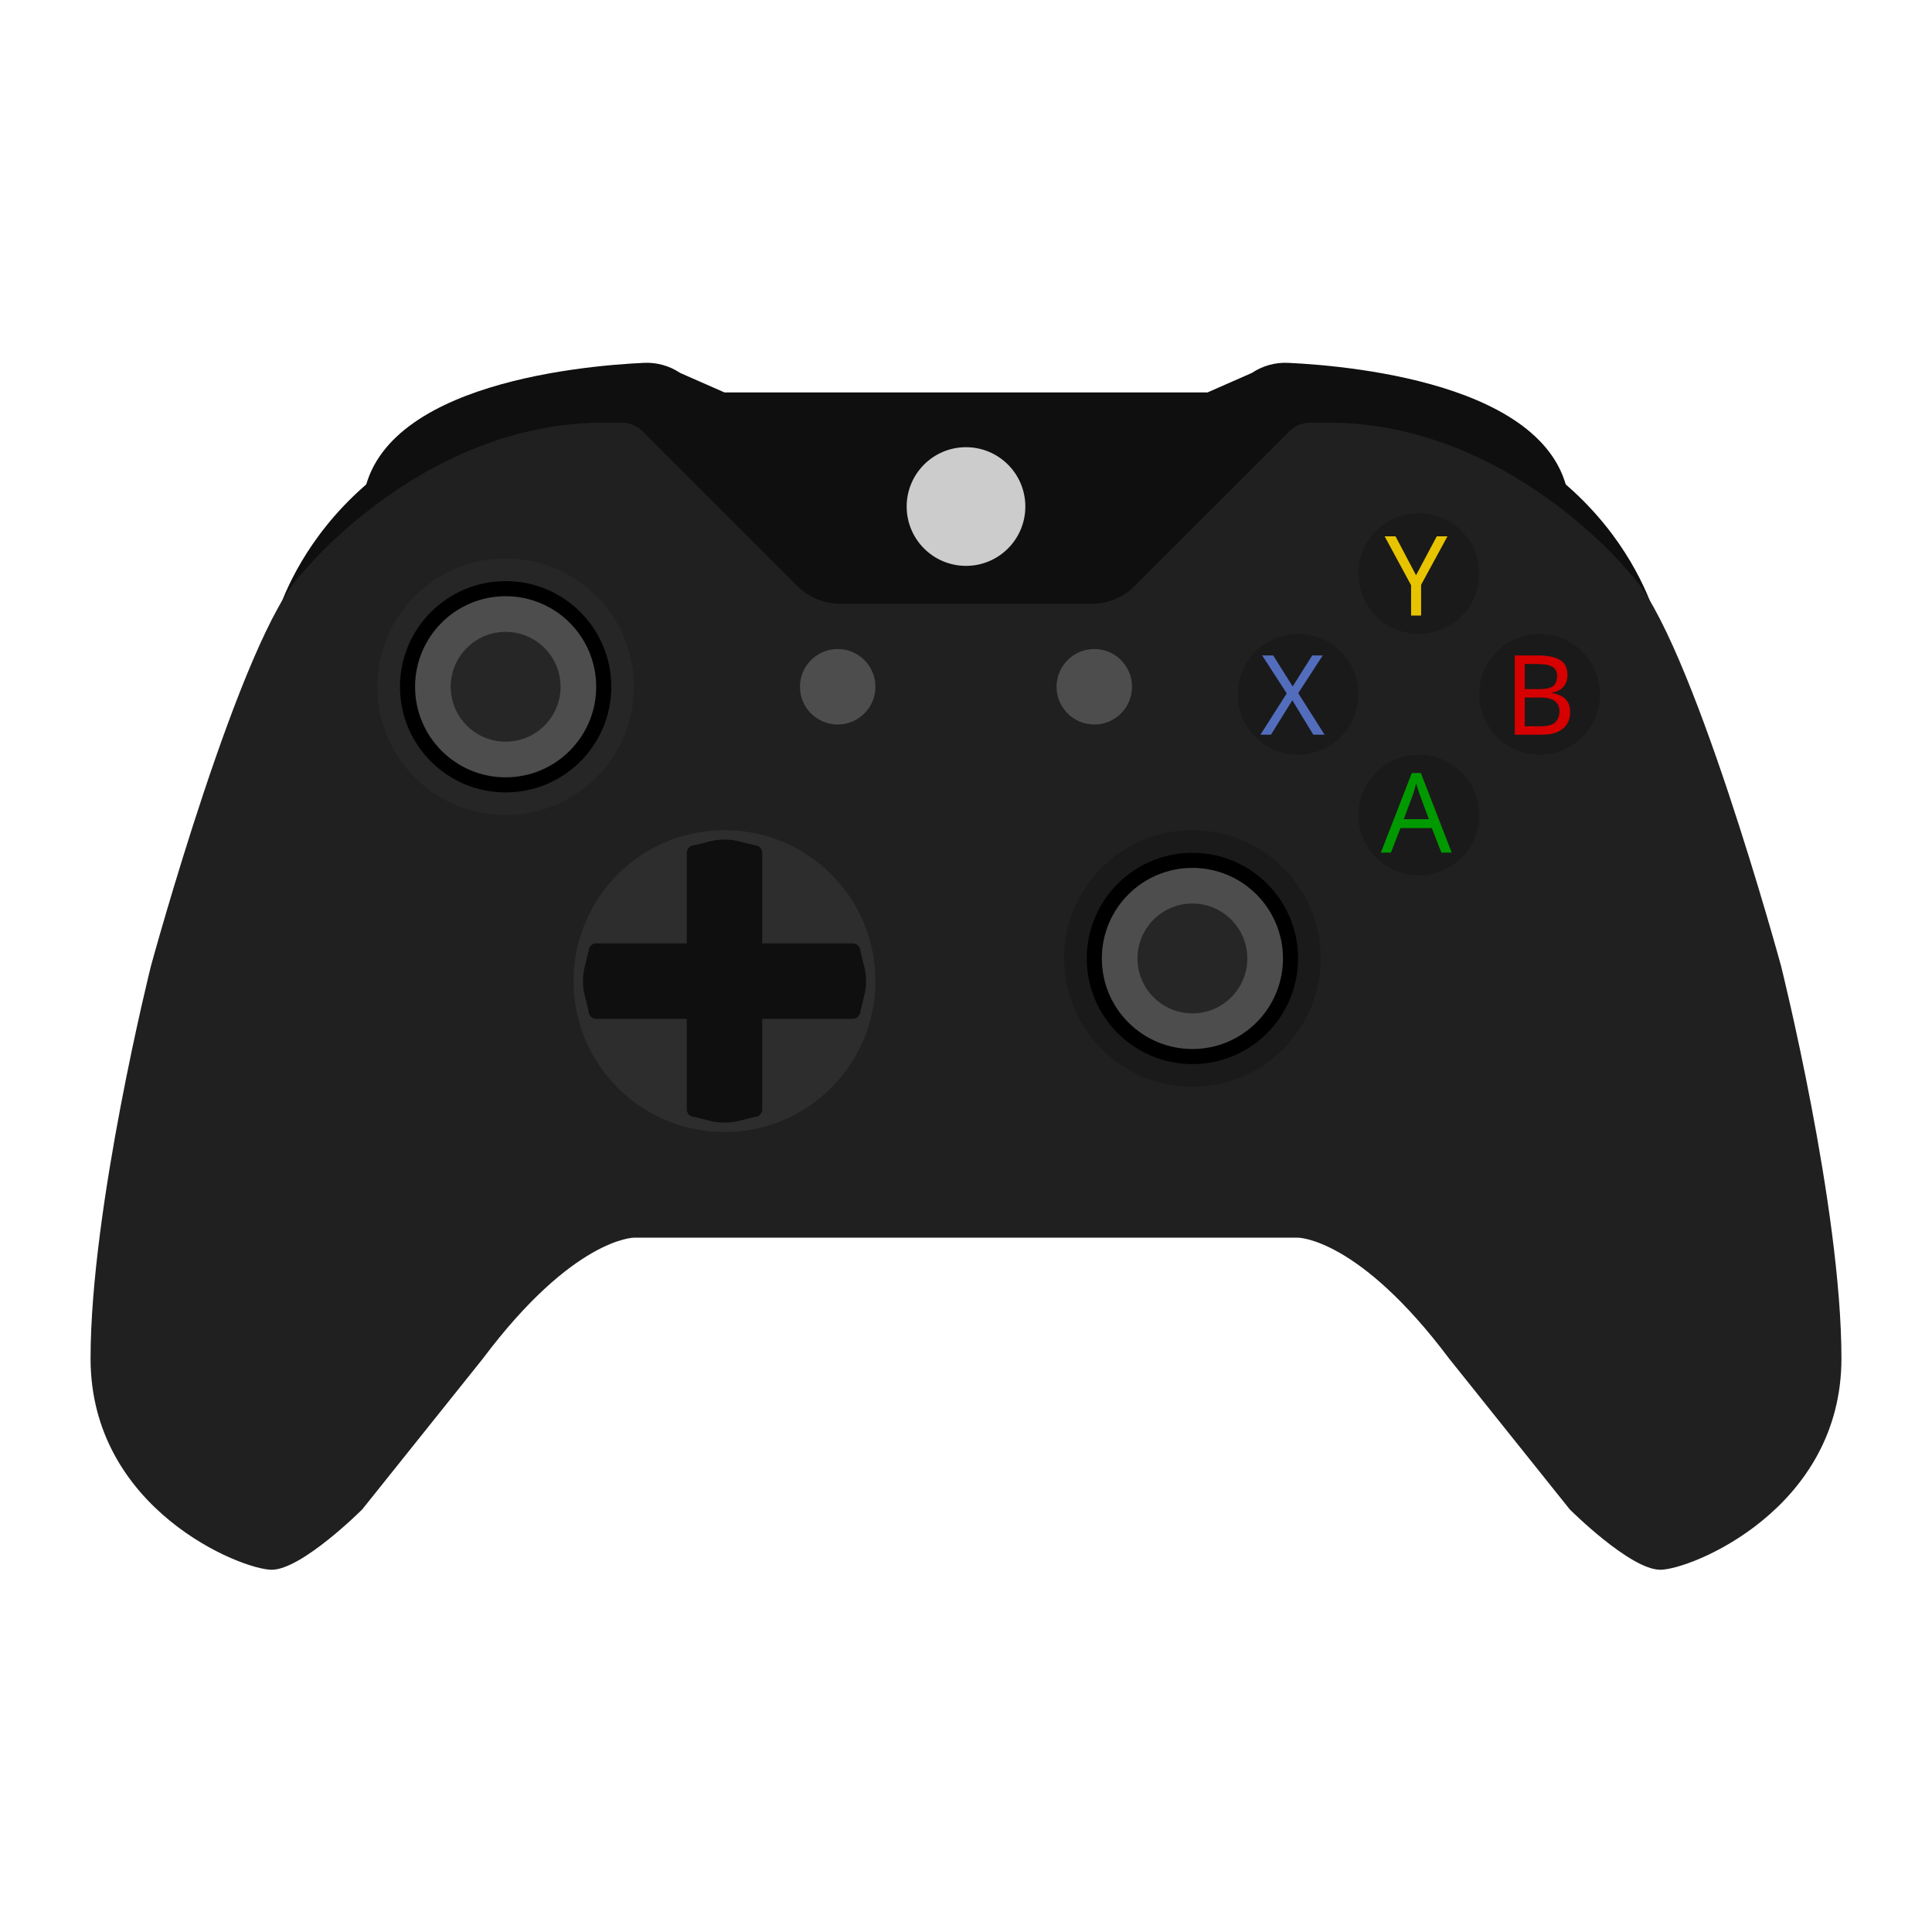
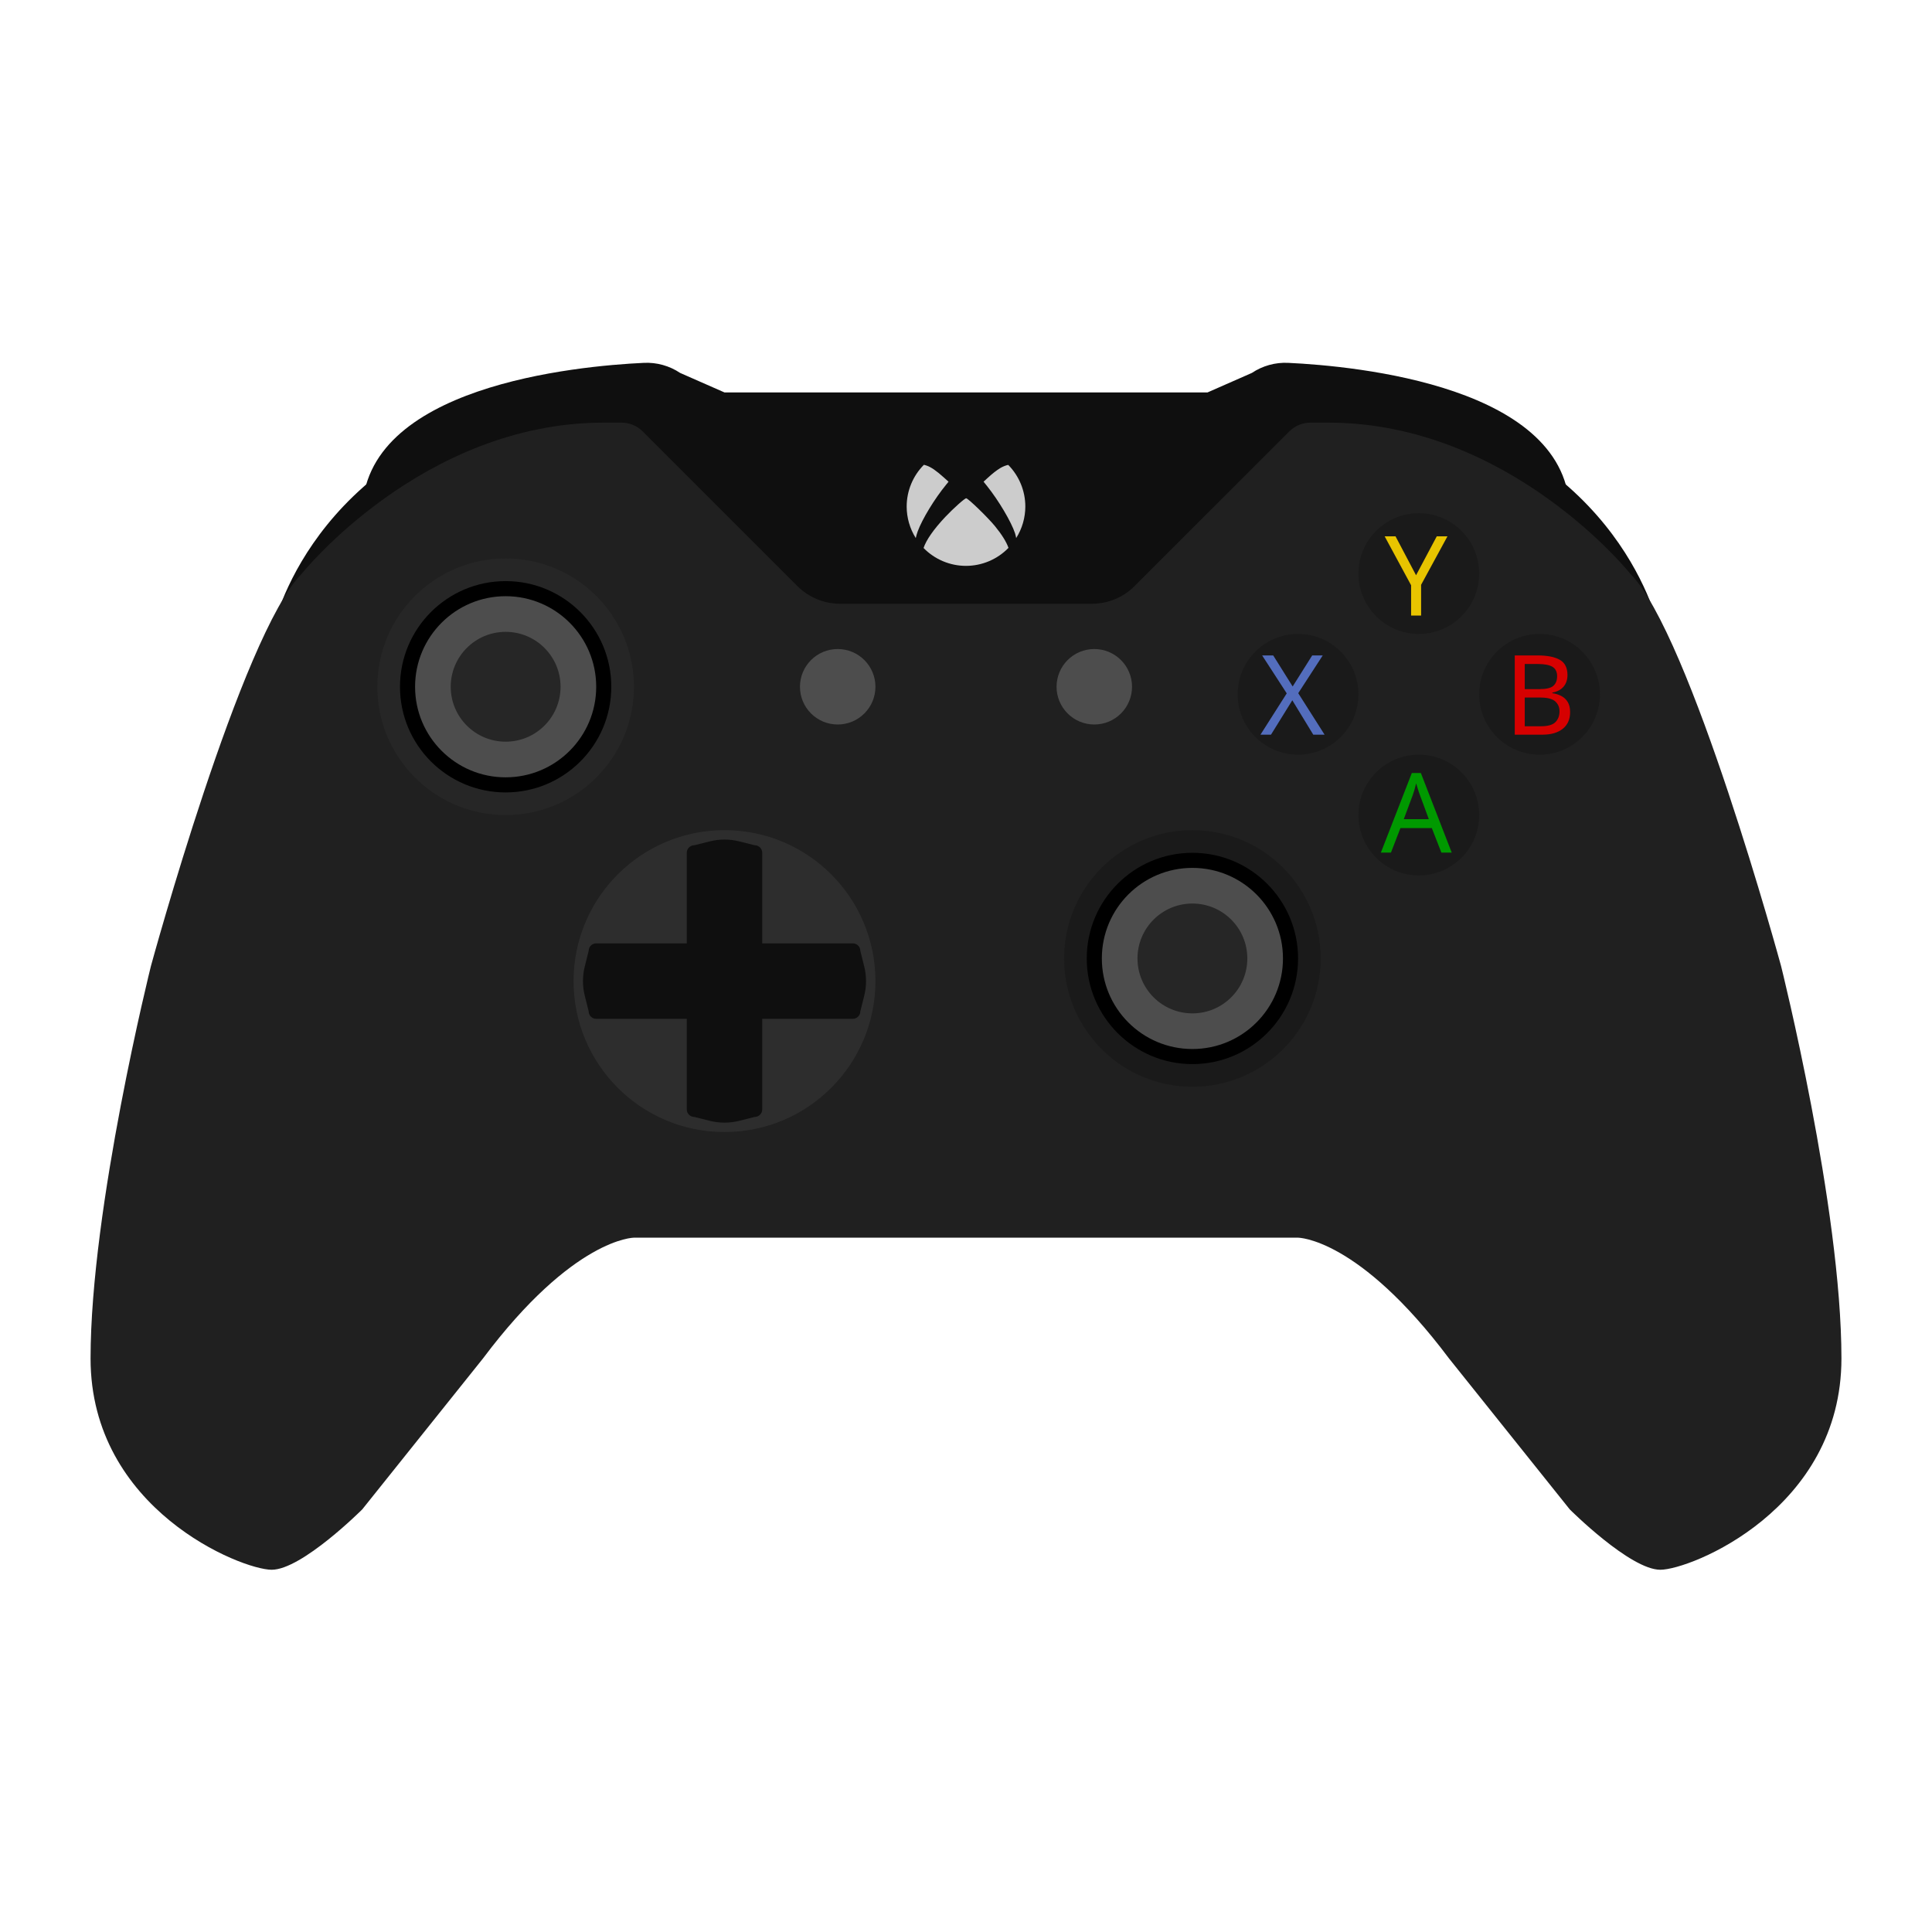
<svg xmlns="http://www.w3.org/2000/svg" viewBox="0 0 341.333 341.333" height="256" width="256" xml:space="preserve" id="svg2" version="1.1">
  <defs id="defs6">
    <clipPath id="clipPath18" clipPathUnits="userSpaceOnUse">
      <path id="path16" d="M 0,256 H 256 V 0 H 0 Z" />
    </clipPath>
    <clipPath id="clipPath26" clipPathUnits="userSpaceOnUse">
      <path id="path24" d="M 4,215.965 H 252 V 40.035 H 4 Z" />
    </clipPath>
    <clipPath id="clipPath124" clipPathUnits="userSpaceOnUse">
      <path id="path122" d="m 40.5,150.5 h 16.25 v -13 H 40.5 Z" />
    </clipPath>
  </defs>
  <g id="g36" transform="matrix(1.333333,0,0,-1.333333,277.3333,90.66667)" style="fill:#0f0f0f;fill-opacity:1">
    <path d="m 0,0 c 0,16.842 -28.364,19.501 -37.322,19.921 -1.704,0.08 -3.381,-0.389 -4.8,-1.336 L -48,16 H -109.469 -112 l -5.878,2.585 c -1.419,0.947 -3.095,1.416 -4.799,1.336 C -131.636,19.501 -160,16.842 -160,0 Z" style="fill:#0f0f0f;fill-opacity:1;fill-rule:nonzero;stroke:none" id="path38" />
  </g>
  <g id="g40" transform="matrix(1.333333,0,0,-1.333333,250.6667,72)" style="fill:#0f0f0f;fill-opacity:1">
    <path d="M 0,0 C 0,0 -16,6 -26.171,-1.279 -27.478,-2.213 -29.297,-2 -30.902,-2 h -58.196 c -1.606,0 -3.424,-0.213 -4.731,0.721 C -104,6 -120,0 -120,0 c -28,-8 -32,-30 -32,-30 H 32 c 0,0 -4,22 -32,30" style="fill:#0f0f0f;fill-opacity:1;fill-rule:nonzero;stroke:none" id="path42" />
  </g>
  <g id="g44" transform="matrix(1.333333,0,0,-1.333333,314.6667,170.6667)" style="fill:#202020;fill-opacity:1">
    <path d="m 0,0 c 0,0 -12,44 -20,52 0,0 -16,20 -40,20 h -2.343 c -1.061,0 -2.079,-0.421 -2.829,-1.171 L -85.657,50.343 C -87.157,48.843 -89.192,48 -91.313,48 h -33.374 c -2.121,0 -4.156,0.843 -5.656,2.343 l -20.486,20.486 c -0.75,0.75 -1.767,1.171 -2.828,1.171 L -156,72 c -24,0 -40,-20 -40,-20 -8,-8 -20,-52 -20,-52 0,0 -8,-32 -8,-52 0,-20 20,-28 24,-28 4,0 12,8 12,8 l 16,20 c 12,16 20,16 20,16 h 88 c 0,0 8,0 20,-16 l 16,-20 c 0,0 8,-8 12,-8 4,0 24,8 24,28 C 8,-32 0,0 0,0" style="fill:#202020;fill-opacity:1;fill-rule:nonzero;stroke:none" id="path46" />
  </g>
  <g id="g48" transform="matrix(1.333333,0,0,-1.333333,141.3333,121.3333)" style="fill:#4d4d4d;fill-opacity:1">
    <path d="M 0,0 C 0,2.761 2.239,5 5,5 7.761,5 10,2.761 10,0 10,-2.761 7.761,-5 5,-5 2.239,-5 0,-2.761 0,0" style="fill:#4d4d4d;fill-opacity:1;fill-rule:nonzero;stroke:none" id="path50" />
  </g>
  <g id="g52" transform="matrix(1.333333,0,0,-1.333333,186.6667,121.3333)" style="fill:#4d4d4d;fill-opacity:1">
    <path d="M 0,0 C 0,2.761 2.238,5 5,5 7.762,5 10,2.761 10,0 10,-2.761 7.762,-5 5,-5 2.238,-5 0,-2.761 0,0" style="fill:#4d4d4d;fill-opacity:1;fill-rule:nonzero;stroke:none" id="path54" />
  </g>
  <g id="g56" transform="matrix(1.333333,0,0,-1.333333,240,122.6667)" style="fill:#1a1a1a">
    <path d="m 0,0 c 0,-4.418 -3.582,-8 -8,-8 -4.418,0 -8,3.582 -8,8 0,4.418 3.582,8 8,8 4.418,0 8,-3.582 8,-8" style="fill:#1a1a1a;fill-opacity:1;fill-rule:nonzero;stroke:none" id="path58" />
  </g>
  <g id="g60" transform="matrix(1.333333,0,0,-1.333333,261.3333,101.3333)" style="fill:#1a1a1a">
    <path d="m 0,0 c 0,-4.418 -3.582,-8 -8,-8 -4.418,0 -8,3.582 -8,8 0,4.418 3.582,8 8,8 4.418,0 8,-3.582 8,-8" style="fill:#1a1a1a;fill-opacity:1;fill-rule:nonzero;stroke:none" id="path62" />
  </g>
  <g id="g64" transform="matrix(1.333333,0,0,-1.333333,233.3333,169.3333)" style="fill:#1a1a1a">
    <path d="m 0,0 c 0,-9.389 -7.611,-17 -17,-17 -9.389,0 -17,7.611 -17,17 0,9.389 7.611,17 17,17 C -7.611,17 0,9.389 0,0" style="fill:#1a1a1a;fill-opacity:1;fill-rule:nonzero;stroke:none" id="path66" />
  </g>
  <g id="g68" transform="matrix(1.333333,0,0,-1.333333,229.3333,169.3333)" style="fill:#000000">
    <path d="m 0,0 c 0,-7.732 -6.268,-14 -14,-14 -7.732,0 -14,6.268 -14,14 0,7.732 6.268,14 14,14 C -6.268,14 0,7.732 0,0" style="fill:#000000;fill-opacity:1;fill-rule:nonzero;stroke:none" id="path70" />
  </g>
  <g id="g72" transform="matrix(1.333333,0,0,-1.333333,261.3333,144)" style="fill:#1a1a1a">
    <path d="m 0,0 c 0,-4.418 -3.582,-8 -8,-8 -4.418,0 -8,3.582 -8,8 0,4.418 3.582,8 8,8 4.418,0 8,-3.582 8,-8" style="fill:#1a1a1a;fill-opacity:1;fill-rule:nonzero;stroke:none" id="path74" />
  </g>
  <g id="g76" transform="matrix(1.333333,0,0,-1.333333,282.6667,122.6667)" style="fill:#1a1a1a">
    <path d="m 0,0 c 0,-4.418 -3.582,-8 -8,-8 -4.418,0 -8,3.582 -8,8 0,4.418 3.582,8 8,8 4.418,0 8,-3.582 8,-8" style="fill:#1a1a1a;fill-opacity:1;fill-rule:nonzero;stroke:none" id="path78" />
  </g>
  <g id="g80" transform="matrix(1.333333,0,0,-1.333333,226.6667,169.3333)" style="fill:#4d4d4d;fill-opacity:1">
    <path d="m 0,0 c 0,-6.627 -5.373,-12 -12,-12 -6.627,0 -12,5.373 -12,12 0,6.627 5.373,12 12,12 C -5.373,12 0,6.627 0,0" style="fill:#4d4d4d;fill-opacity:1;fill-rule:nonzero;stroke:none" id="path82" />
  </g>
  <g id="g84" transform="matrix(1.212806,0,0,-1.212806,220.3691,169.3333)" style="stroke-width:1.099">
    <path d="m 0,0 c 0,-4.418 -3.582,-8 -8,-8 -4.418,0 -8,3.582 -8,8 0,4.418 3.582,8 8,8 4.418,0 8,-3.582 8,-8" style="fill:#262626;fill-opacity:1;fill-rule:nonzero;stroke:none;stroke-width:1.099" id="path86" />
  </g>
  <g id="g88" transform="matrix(1.333333,0,0,-1.333333,112,121.3333)">
    <path d="m 0,0 c 0,-9.389 -7.611,-17 -17,-17 -9.389,0 -17,7.611 -17,17 0,9.389 7.611,17 17,17 C -7.611,17 0,9.389 0,0" style="fill:#262626;fill-opacity:1;fill-rule:nonzero;stroke:none" id="path90" />
  </g>
  <g id="g92" transform="matrix(1.333333,0,0,-1.333333,108,121.3333)" style="fill:#000000">
    <path d="m 0,0 c 0,-7.732 -6.268,-14 -14,-14 -7.732,0 -14,6.268 -14,14 0,7.732 6.268,14 14,14 C -6.268,14 0,7.732 0,0" style="fill:#000000;fill-opacity:1;fill-rule:nonzero;stroke:none" id="path94" />
  </g>
  <g id="g96" transform="matrix(1.333333,0,0,-1.333333,154.6667,173.3333)" style="fill:#2d2d2d;fill-opacity:1">
    <path d="m 0,0 c 0,-11.046 -8.954,-20 -20,-20 -11.046,0 -20,8.954 -20,20 0,11.046 8.954,20 20,20 C -8.954,20 0,11.046 0,0" style="fill:#2d2d2d;fill-opacity:1;fill-rule:nonzero;stroke:none" id="path98" />
  </g>
  <g id="g100" transform="matrix(1.333333,0,0,-1.333333,105.3333,121.3333)" style="fill:#4d4d4d;fill-opacity:1">
    <path d="m 0,0 c 0,-6.627 -5.373,-12 -12,-12 -6.627,0 -12,5.373 -12,12 0,6.627 5.373,12 12,12 C -5.373,12 0,6.627 0,0" style="fill:#4d4d4d;fill-opacity:1;fill-rule:nonzero;stroke:none" id="path102" />
  </g>
  <g id="g108" transform="matrix(1.333333,0,0,-1.333333,150.6667,166.6667)" style="fill:#0f0f0f;fill-opacity:1">
    <path d="m 0,0 h -12 v 12 c 0,0.552 -0.448,1 -1,1 l -2.06,0.515 c -1.273,0.318 -2.607,0.318 -3.88,0 L -21,13 c -0.552,0 -1,-0.448 -1,-1 V 0 h -12 c -0.552,0 -1,-0.448 -1,-1 l -0.515,-2.06 c -0.318,-1.274 -0.318,-2.606 0,-3.88 L -35,-9 c 0,-0.553 0.448,-1 1,-1 h 12 v -12 c 0,-0.553 0.448,-1 1,-1 l 2.06,-0.515 c 1.273,-0.318 2.607,-0.318 3.88,0 L -13,-23 c 0.552,0 1,0.447 1,1 v 12 H 0 c 0.552,0 1,0.447 1,1 l 0.515,2.06 c 0.318,1.274 0.318,2.606 0,3.88 L 1,-1 C 1,-0.448 0.552,0 0,0" style="fill:#0f0f0f;fill-opacity:1;fill-rule:nonzero;stroke:none" id="path110" />
  </g>
-   <circle style="fill:#cccccc" id="path80" cx="170.667" cy="89.491" r="10.483" />
+   <path style="fill:#cccccc;stroke-width:0.75" d="m 122.416,61.592 c -1.457,1.471 -2.276,3.457 -2.277,5.527 9.7e-4,1.478 0.419,2.926 1.205,4.178 0.064,-0.286 0.144,-0.586 0.258,-0.893 0.608,-1.642 2.224,-4.298 3.756,-6.17 l 0.33,-0.404 -0.604,-0.543 c -1.035,-0.932 -1.702,-1.391 -2.326,-1.602 -0.148,-0.05 -0.252,-0.081 -0.342,-0.094 z m 11.184,0.01 c -0.28,0.044 -0.736,0.218 -1.09,0.438 -0.509,0.316 -0.982,0.687 -1.662,1.309 l -0.521,0.477 0.482,0.602 c 1.529,1.914 3.193,4.727 3.691,6.24 0.072,0.218 0.106,0.421 0.15,0.629 0.788,-1.25 1.208,-2.698 1.211,-4.176 -1.1e-4,-2.065 -0.813,-4.047 -2.262,-5.518 z m -5.568,4.422 c -0.163,-0.036 -1.675,1.308 -2.76,2.455 -1.544,1.632 -2.557,3.095 -2.895,4.133 1.479,1.515 3.506,2.369 5.623,2.369 2.121,-0.003 4.151,-0.863 5.629,-2.385 -0.261,-0.759 -0.869,-1.752 -1.785,-2.871 -0.952,-1.162 -3.494,-3.63 -3.812,-3.701 z" id="path80" transform="scale(1.333333)" />
  <text xml:space="preserve" style="font-style:normal;font-weight:normal;font-size:19.61px;line-height:1.25;font-family:sans-serif;letter-spacing:0px;word-spacing:0px;fill:#009900;fill-opacity:1;stroke:none;stroke-width:0.49" x="243.964" y="150.628" id="text81">
    <tspan id="tspan79" x="243.964" y="150.628" style="fill:#009900;fill-opacity:1;stroke-width:0.49">A</tspan>
  </text>
  <text xml:space="preserve" style="font-style:normal;font-weight:normal;font-size:19.609px;line-height:1.25;font-family:sans-serif;letter-spacing:0px;word-spacing:0px;fill:#d60000;fill-opacity:1;stroke:none;stroke-width:0.49" x="265.709" y="129.795" id="text890">
    <tspan id="tspan888" x="265.709" y="129.795" style="fill:#d60000;fill-opacity:1;stroke-width:0.49">B</tspan>
  </text>
  <text xml:space="preserve" style="font-style:normal;font-weight:normal;font-size:19.609px;line-height:1.25;font-family:sans-serif;letter-spacing:0px;word-spacing:0px;fill:#536dbd;fill-opacity:1;stroke:none;stroke-width:0.49" x="222.612" y="129.795" id="text894">
    <tspan id="tspan892" x="222.612" y="129.795" style="fill:#536dbd;fill-opacity:1;stroke-width:0.49">X</tspan>
  </text>
  <text xml:space="preserve" style="font-style:normal;font-weight:normal;font-size:19.609px;line-height:1.25;font-family:sans-serif;letter-spacing:0px;word-spacing:0px;fill:#e8c400;fill-opacity:1;stroke:none;stroke-width:0.49" x="244.634" y="108.761" id="text898">
    <tspan id="tspan896" x="244.634" y="108.761" style="fill:#e8c400;fill-opacity:1;stroke-width:0.49">Y</tspan>
  </text>
  <g style="stroke-width:1.099" transform="matrix(1.212806,0,0,-1.212806,99.03578,121.3333)" id="g1024">
    <path id="path1022" style="fill:#262626;fill-opacity:1;fill-rule:nonzero;stroke:none;stroke-width:1.099" d="m 0,0 c 0,-4.418 -3.582,-8 -8,-8 -4.418,0 -8,3.582 -8,8 0,4.418 3.582,8 8,8 4.418,0 8,-3.582 8,-8" />
  </g>
</svg>
